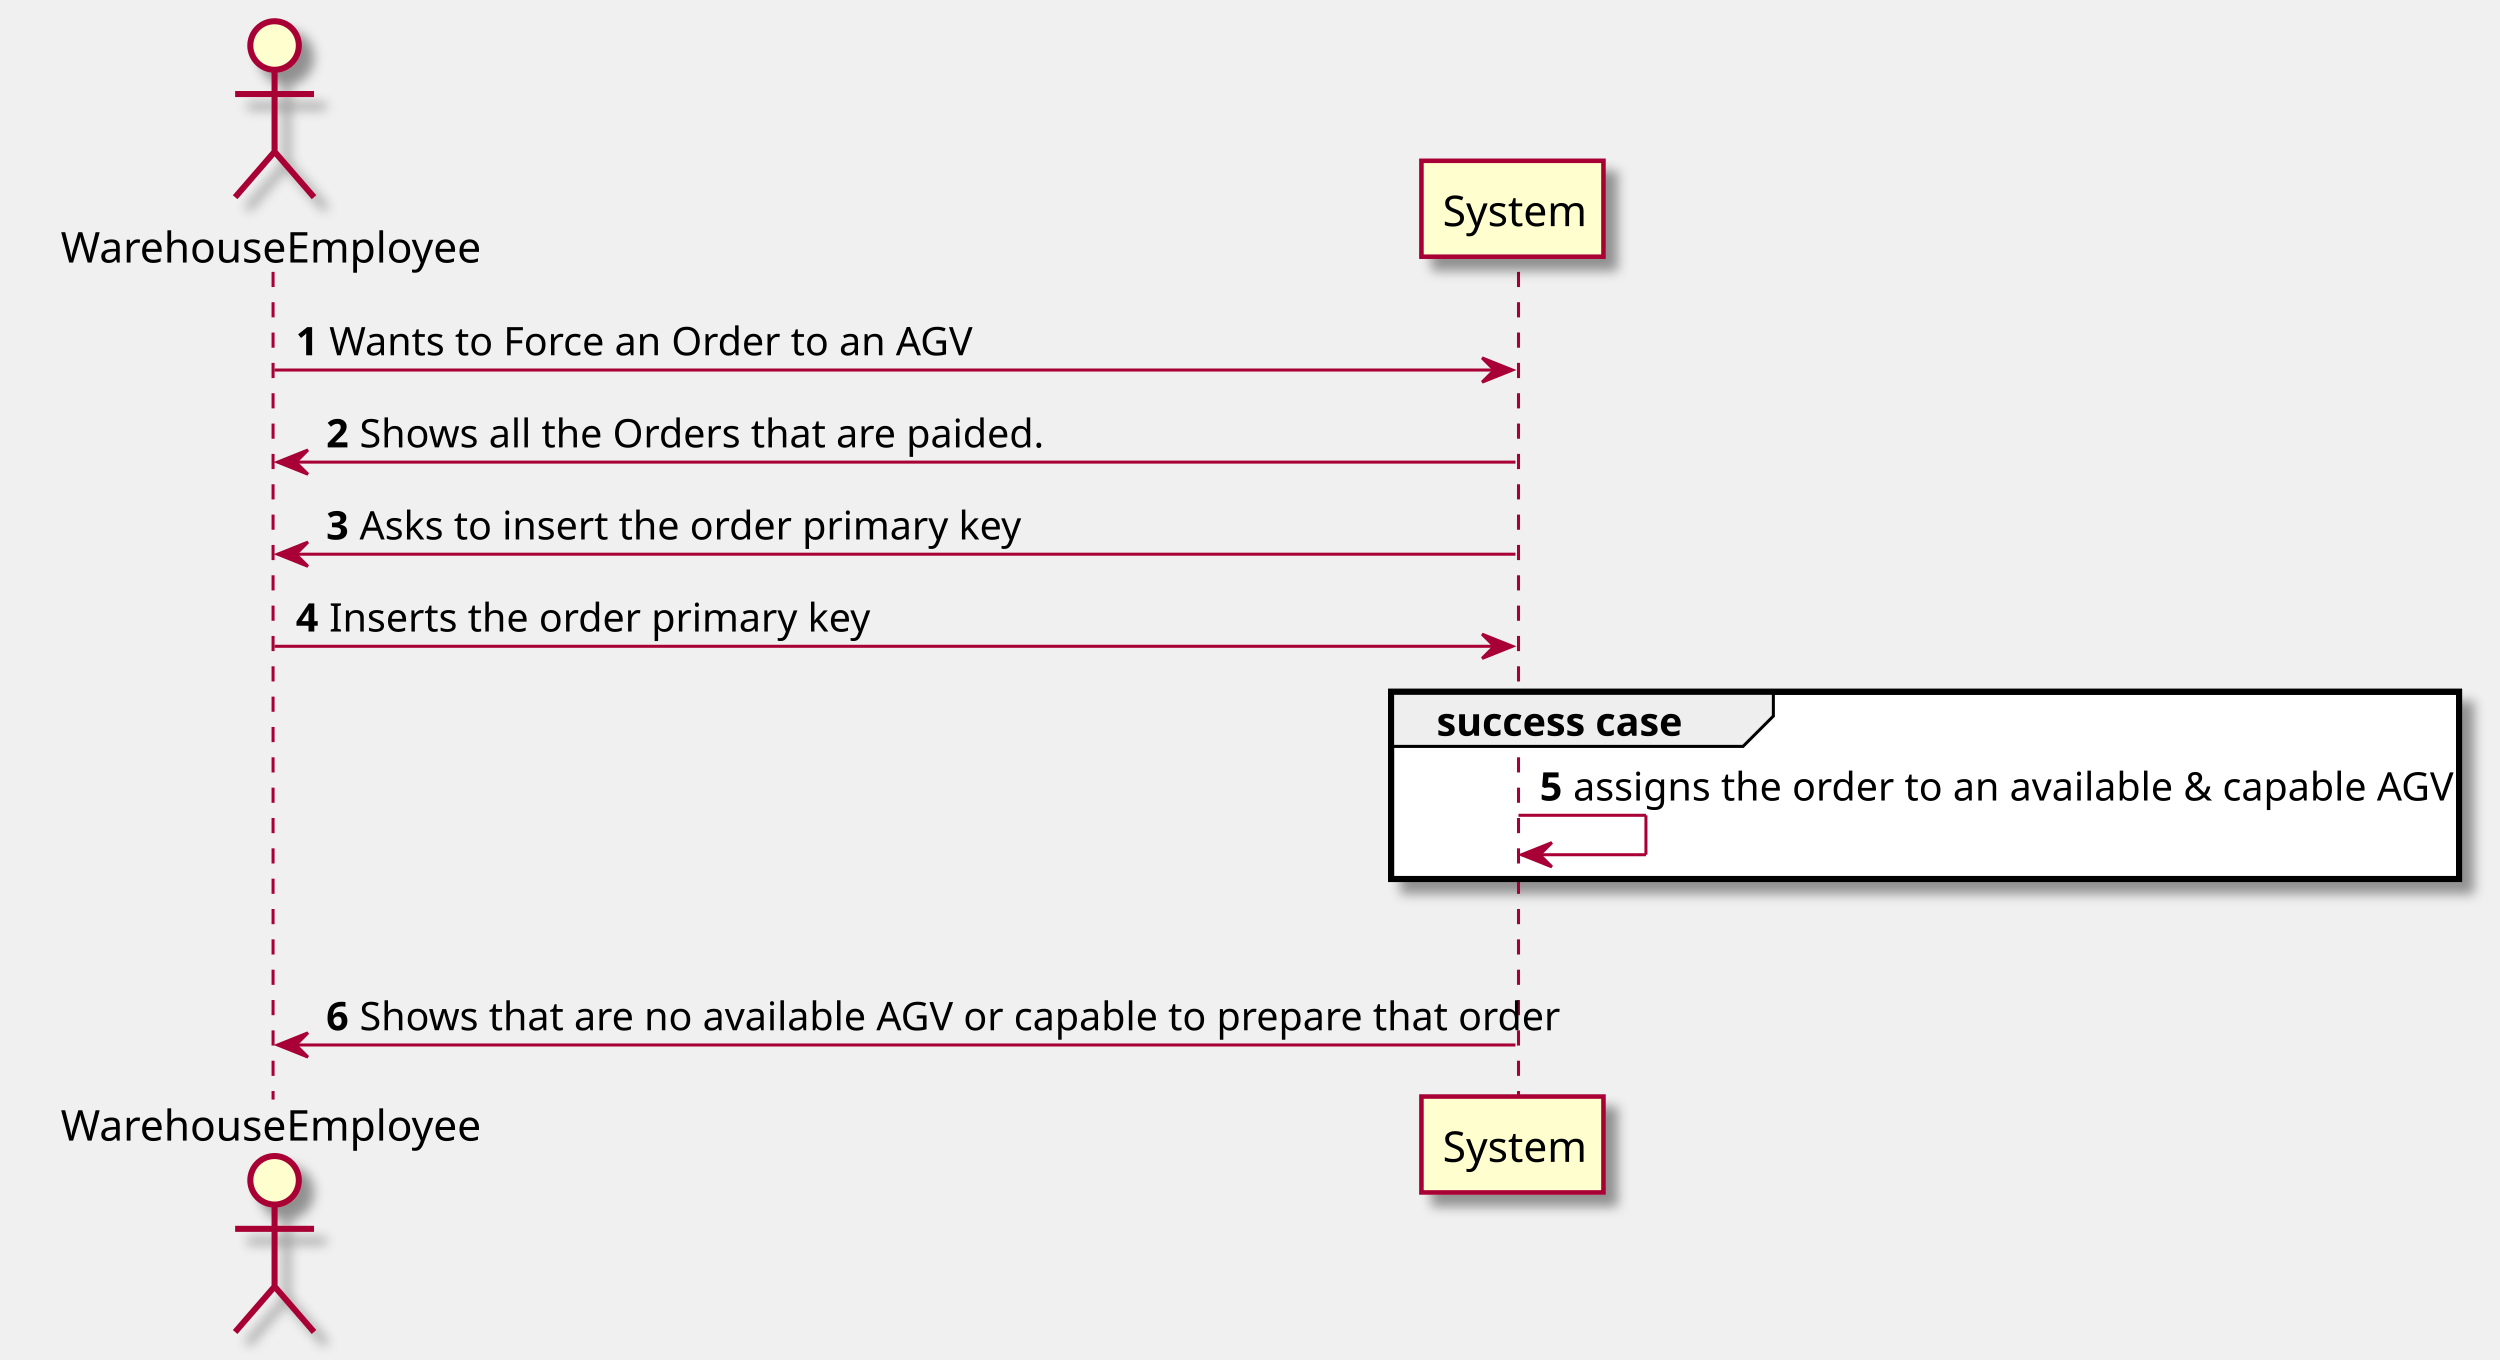
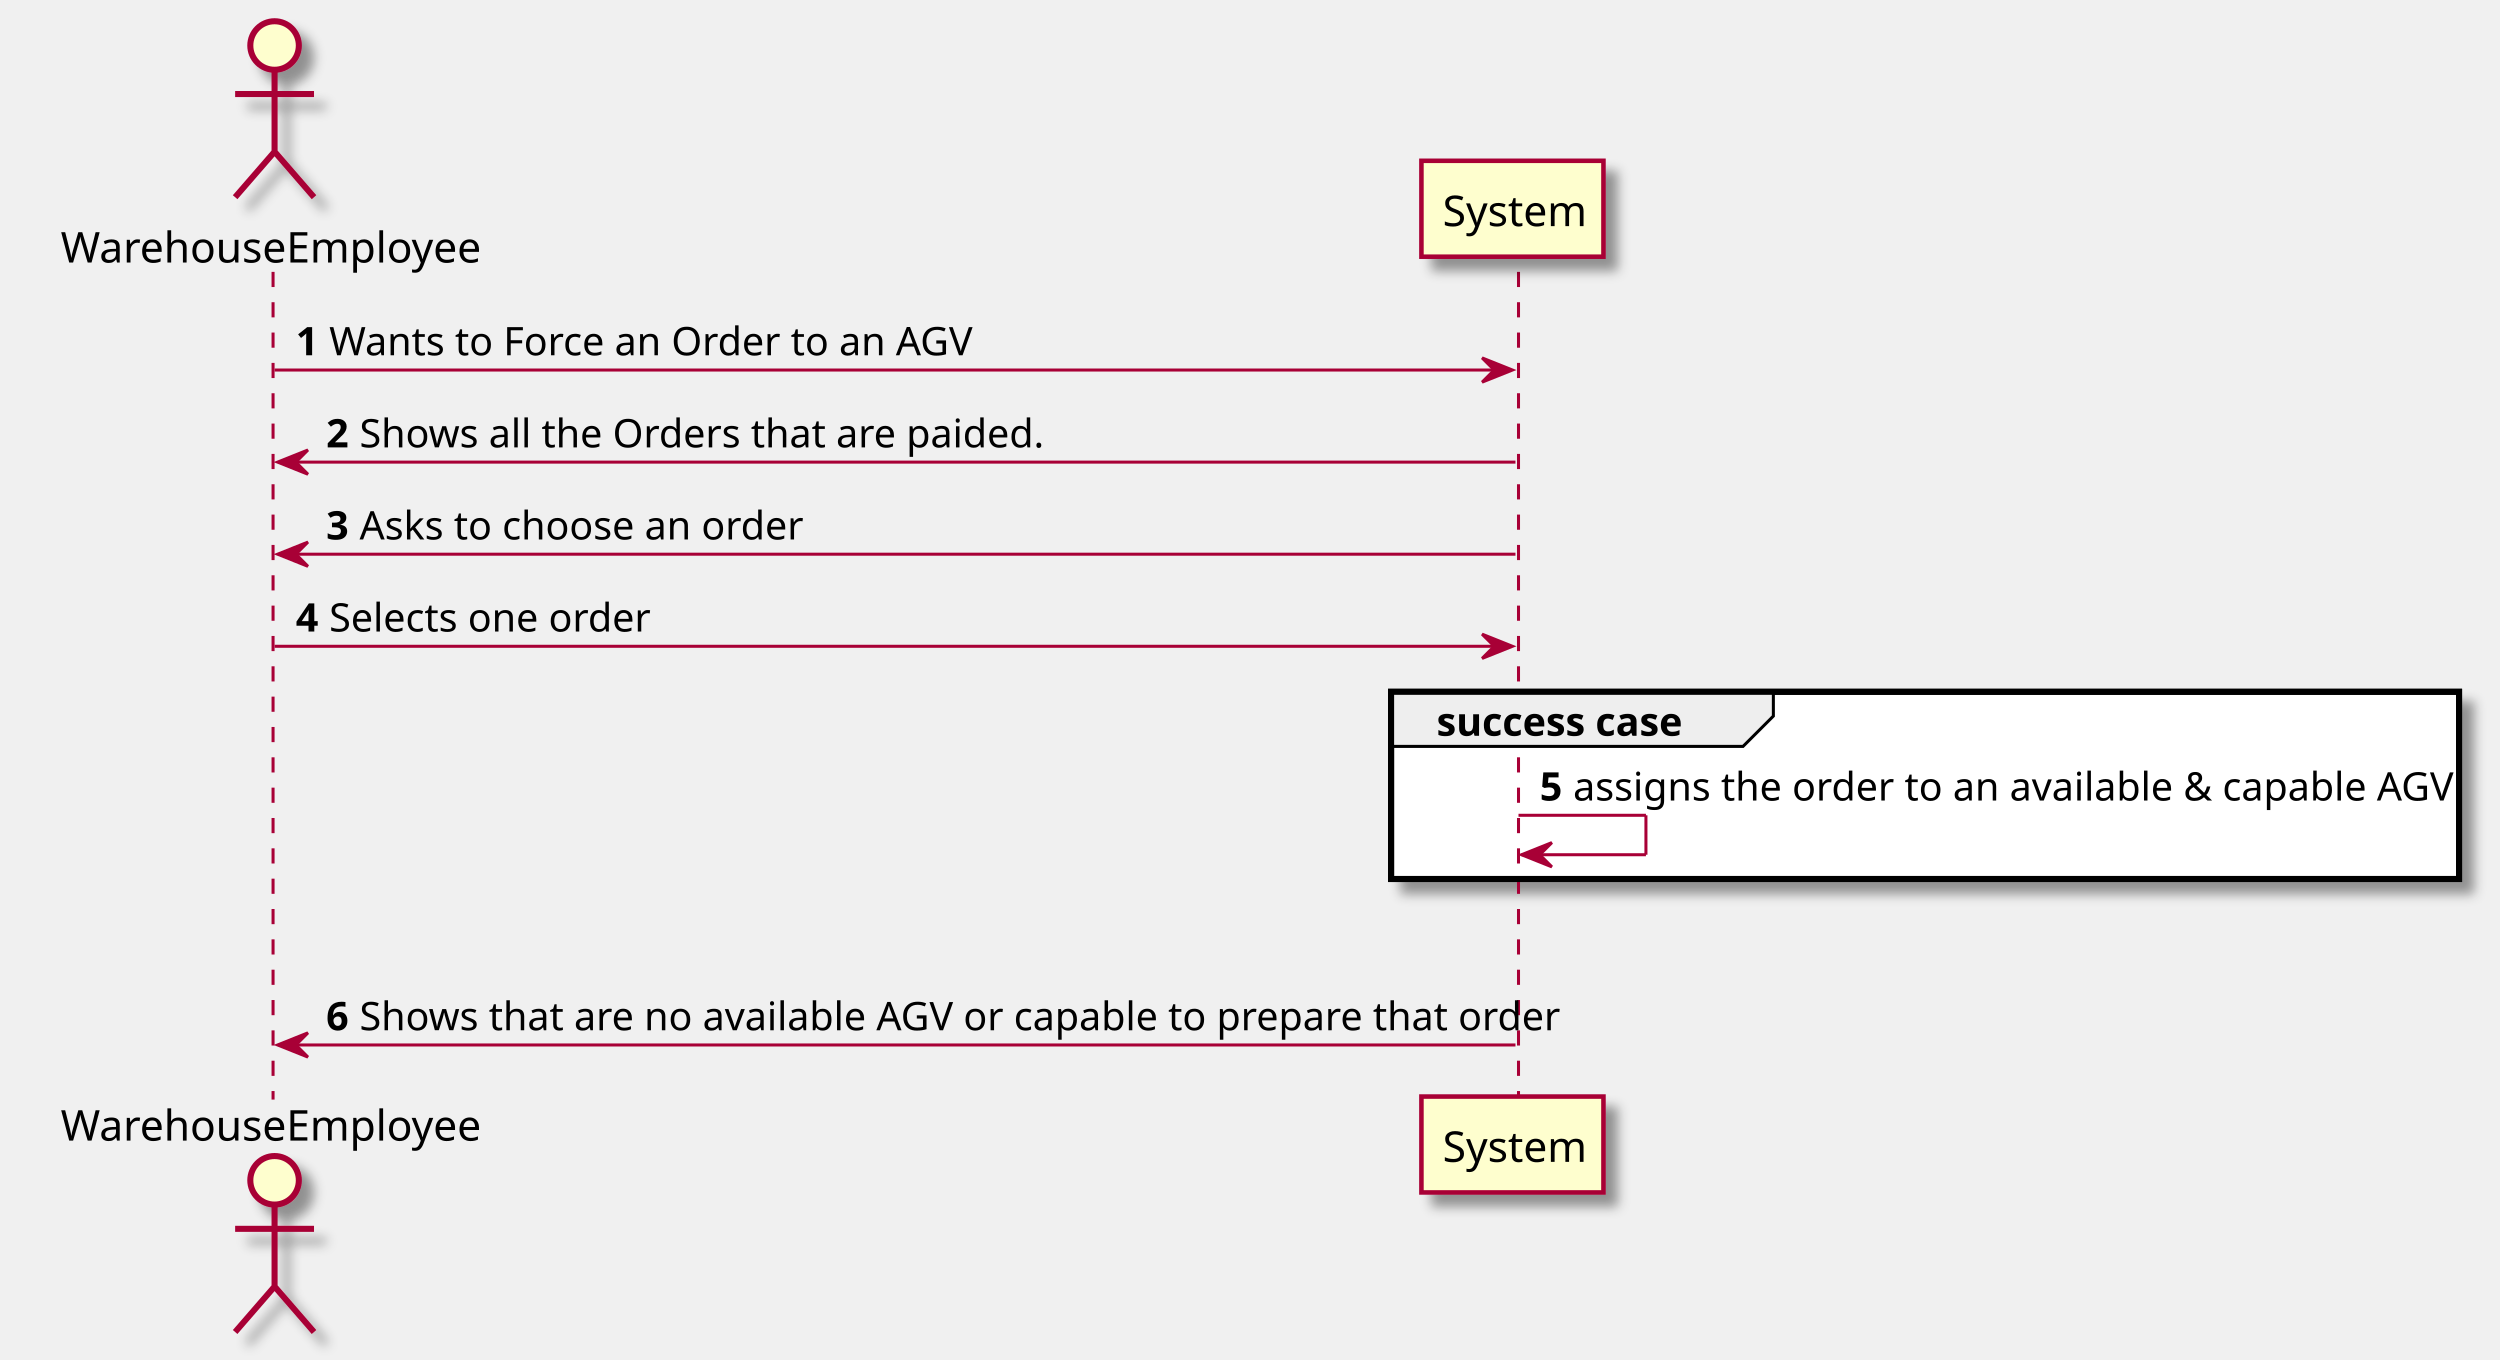
<svg xmlns="http://www.w3.org/2000/svg" contentScriptType="application/ecmascript" contentStyleType="text/css" height="448px" preserveAspectRatio="none" style="width:824px;height:448px;background:#FFFFFF;" version="1.1" viewBox="0 0 824 448" width="824px" zoomAndPan="magnify">
  <defs>
-     <filter height="300%" id="f1jmwiykpvlv1w" width="300%" x="-1" y="-1">
+     <filter height="300%" id="fbu3xi31kyltm" width="300%" x="-1" y="-1">
      <feGaussianBlur result="blurOut" stdDeviation="2.0" />
      <feColorMatrix in="blurOut" result="blurOut2" type="matrix" values="0 0 0 0 0 0 0 0 0 0 0 0 0 0 0 0 0 0 .4 0" />
      <feOffset dx="4.0" dy="4.0" in="blurOut2" result="blurOut3" />
      <feBlend in="SourceGraphic" in2="blurOut3" mode="normal" />
    </filter>
  </defs>
  <g>
-     <rect fill="#FFFFFF" filter="url(#f1jmwiykpvlv1w)" height="61.703" style="stroke:#000000;stroke-width:2.0;" width="352" x="458.5" y="228.016" />
+     <rect fill="#FFFFFF" filter="url(#fbu3xi31kyltm)" height="61.703" style="stroke:#000000;stroke-width:2.0;" width="352" x="458.5" y="228.016" />
    <line style="stroke:#A80036;stroke-width:1.0;stroke-dasharray:5.0,5.0;" x1="90" x2="90" y1="89.609" y2="362.422" />
    <line style="stroke:#A80036;stroke-width:1.0;stroke-dasharray:5.0,5.0;" x1="500.5" x2="500.5" y1="89.609" y2="362.422" />
    <text fill="#000000" font-family="sans-serif" font-size="14" lengthAdjust="spacing" textLength="135" x="20" y="86.533">WarehouseEmployee</text>
-     <ellipse cx="90.5" cy="15" fill="#FEFECE" filter="url(#f1jmwiykpvlv1w)" rx="8" ry="8" style="stroke:#A80036;stroke-width:2.0;" />
-     <path d="M90.5,23 L90.5,50 M77.5,31 L103.5,31 M90.5,50 L77.5,65 M90.5,50 L103.5,65 " fill="none" filter="url(#f1jmwiykpvlv1w)" style="stroke:#A80036;stroke-width:2.0;" />
+     <ellipse cx="90.5" cy="15" fill="#FEFECE" filter="url(#fbu3xi31kyltm)" rx="8" ry="8" style="stroke:#A80036;stroke-width:2.0;" />
+     <path d="M90.5,23 L90.5,50 M77.5,31 L103.5,31 M90.5,50 L77.5,65 M90.5,50 L103.5,65 " fill="none" filter="url(#fbu3xi31kyltm)" style="stroke:#A80036;stroke-width:2.0;" />
    <text fill="#000000" font-family="sans-serif" font-size="14" lengthAdjust="spacing" textLength="135" x="20" y="375.955">WarehouseEmployee</text>
-     <ellipse cx="90.5" cy="389.031" fill="#FEFECE" filter="url(#f1jmwiykpvlv1w)" rx="8" ry="8" style="stroke:#A80036;stroke-width:2.0;" />
-     <path d="M90.5,397.031 L90.5,424.031 M77.5,405.031 L103.5,405.031 M90.5,424.031 L77.5,439.031 M90.5,424.031 L103.5,439.031 " fill="none" filter="url(#f1jmwiykpvlv1w)" style="stroke:#A80036;stroke-width:2.0;" />
-     <rect fill="#FEFECE" filter="url(#f1jmwiykpvlv1w)" height="31.609" style="stroke:#A80036;stroke-width:1.5;" width="60" x="468.5" y="53" />
+     <ellipse cx="90.5" cy="389.031" fill="#FEFECE" filter="url(#fbu3xi31kyltm)" rx="8" ry="8" style="stroke:#A80036;stroke-width:2.0;" />
+     <path d="M90.5,397.031 L90.5,424.031 M77.5,405.031 L103.5,405.031 M90.5,424.031 L77.5,439.031 M90.5,424.031 L103.5,439.031 " fill="none" filter="url(#fbu3xi31kyltm)" style="stroke:#A80036;stroke-width:2.0;" />
+     <rect fill="#FEFECE" filter="url(#fbu3xi31kyltm)" height="31.609" style="stroke:#A80036;stroke-width:1.5;" width="60" x="468.5" y="53" />
    <text fill="#000000" font-family="sans-serif" font-size="14" lengthAdjust="spacing" textLength="46" x="475.5" y="74.533">System</text>
-     <rect fill="#FEFECE" filter="url(#f1jmwiykpvlv1w)" height="31.609" style="stroke:#A80036;stroke-width:1.5;" width="60" x="468.5" y="361.422" />
+     <rect fill="#FEFECE" filter="url(#fbu3xi31kyltm)" height="31.609" style="stroke:#A80036;stroke-width:1.5;" width="60" x="468.5" y="361.422" />
    <text fill="#000000" font-family="sans-serif" font-size="14" lengthAdjust="spacing" textLength="46" x="475.5" y="382.955">System</text>
    <polygon fill="#A80036" points="488.5,117.961,498.5,121.961,488.5,125.961,492.5,121.961" style="stroke:#A80036;stroke-width:1.0;" />
    <line style="stroke:#A80036;stroke-width:1.0;" x1="90.5" x2="494.5" y1="121.961" y2="121.961" />
    <text fill="#000000" font-family="sans-serif" font-size="13" font-weight="bold" lengthAdjust="spacing" textLength="7" x="97.5" y="117.105">1</text>
    <text fill="#000000" font-family="sans-serif" font-size="13" lengthAdjust="spacing" textLength="209" x="108.5" y="117.105">Wants to Force an Order to an AGV</text>
    <polygon fill="#A80036" points="101.5,148.312,91.5,152.312,101.5,156.312,97.5,152.312" style="stroke:#A80036;stroke-width:1.0;" />
    <line style="stroke:#A80036;stroke-width:1.0;" x1="95.5" x2="499.5" y1="152.312" y2="152.312" />
    <text fill="#000000" font-family="sans-serif" font-size="13" font-weight="bold" lengthAdjust="spacing" textLength="7" x="107.5" y="147.456">2</text>
    <text fill="#000000" font-family="sans-serif" font-size="13" lengthAdjust="spacing" textLength="215" x="118.5" y="147.456">Shows all the Orders that are paided.</text>
    <polygon fill="#A80036" points="101.5,178.664,91.5,182.664,101.5,186.664,97.5,182.664" style="stroke:#A80036;stroke-width:1.0;" />
    <line style="stroke:#A80036;stroke-width:1.0;" x1="95.5" x2="499.5" y1="182.664" y2="182.664" />
    <text fill="#000000" font-family="sans-serif" font-size="13" font-weight="bold" lengthAdjust="spacing" textLength="7" x="107.5" y="177.808">3</text>
-     <text fill="#000000" font-family="sans-serif" font-size="13" lengthAdjust="spacing" textLength="208" x="118.5" y="177.808">Asks to insert the order primary key</text>
+     <text fill="#000000" font-family="sans-serif" font-size="13" lengthAdjust="spacing" textLength="142" x="118.5" y="177.808">Asks to choose an order</text>
    <polygon fill="#A80036" points="488.5,209.016,498.5,213.016,488.5,217.016,492.5,213.016" style="stroke:#A80036;stroke-width:1.0;" />
    <line style="stroke:#A80036;stroke-width:1.0;" x1="90.5" x2="494.5" y1="213.016" y2="213.016" />
    <text fill="#000000" font-family="sans-serif" font-size="13" font-weight="bold" lengthAdjust="spacing" textLength="7" x="97.5" y="208.159">4</text>
-     <text fill="#000000" font-family="sans-serif" font-size="13" lengthAdjust="spacing" textLength="166" x="108.5" y="208.159">Inserts the order primary key</text>
+     <text fill="#000000" font-family="sans-serif" font-size="13" lengthAdjust="spacing" textLength="102" x="108.5" y="208.159">Selects one order</text>
    <path d="M458.5,228.016 L584.5,228.016 L584.5,236.016 L574.5,246.016 L458.5,246.016 L458.5,228.016 " fill="#EEEEEE" style="stroke:#000000;stroke-width:1.0;" />
    <rect fill="none" height="61.703" style="stroke:#000000;stroke-width:2.0;" width="352" x="458.5" y="228.016" />
    <text fill="#000000" font-family="sans-serif" font-size="13" font-weight="bold" lengthAdjust="spacing" textLength="81" x="473.5" y="242.511">success case</text>
    <line style="stroke:#A80036;stroke-width:1.0;" x1="500.5" x2="542.5" y1="268.719" y2="268.719" />
    <line style="stroke:#A80036;stroke-width:1.0;" x1="542.5" x2="542.5" y1="268.719" y2="281.719" />
    <line style="stroke:#A80036;stroke-width:1.0;" x1="501.5" x2="542.5" y1="281.719" y2="281.719" />
    <polygon fill="#A80036" points="511.5,277.719,501.5,281.719,511.5,285.719,507.5,281.719" style="stroke:#A80036;stroke-width:1.0;" />
    <text fill="#000000" font-family="sans-serif" font-size="13" font-weight="bold" lengthAdjust="spacing" textLength="7" x="507.5" y="263.862">5</text>
    <text fill="#000000" font-family="sans-serif" font-size="13" lengthAdjust="spacing" textLength="280" x="518.5" y="263.862">assigns the order to an available &amp; capable AGV</text>
    <polygon fill="#A80036" points="101.5,340.422,91.5,344.422,101.5,348.422,97.5,344.422" style="stroke:#A80036;stroke-width:1.0;" />
    <line style="stroke:#A80036;stroke-width:1.0;" x1="95.5" x2="499.5" y1="344.422" y2="344.422" />
    <text fill="#000000" font-family="sans-serif" font-size="13" font-weight="bold" lengthAdjust="spacing" textLength="7" x="107.5" y="339.565">6</text>
    <text fill="#000000" font-family="sans-serif" font-size="13" lengthAdjust="spacing" textLength="375" x="118.5" y="339.565">Shows that are no available AGV or capable to prepare that order</text>
  </g>
</svg>
